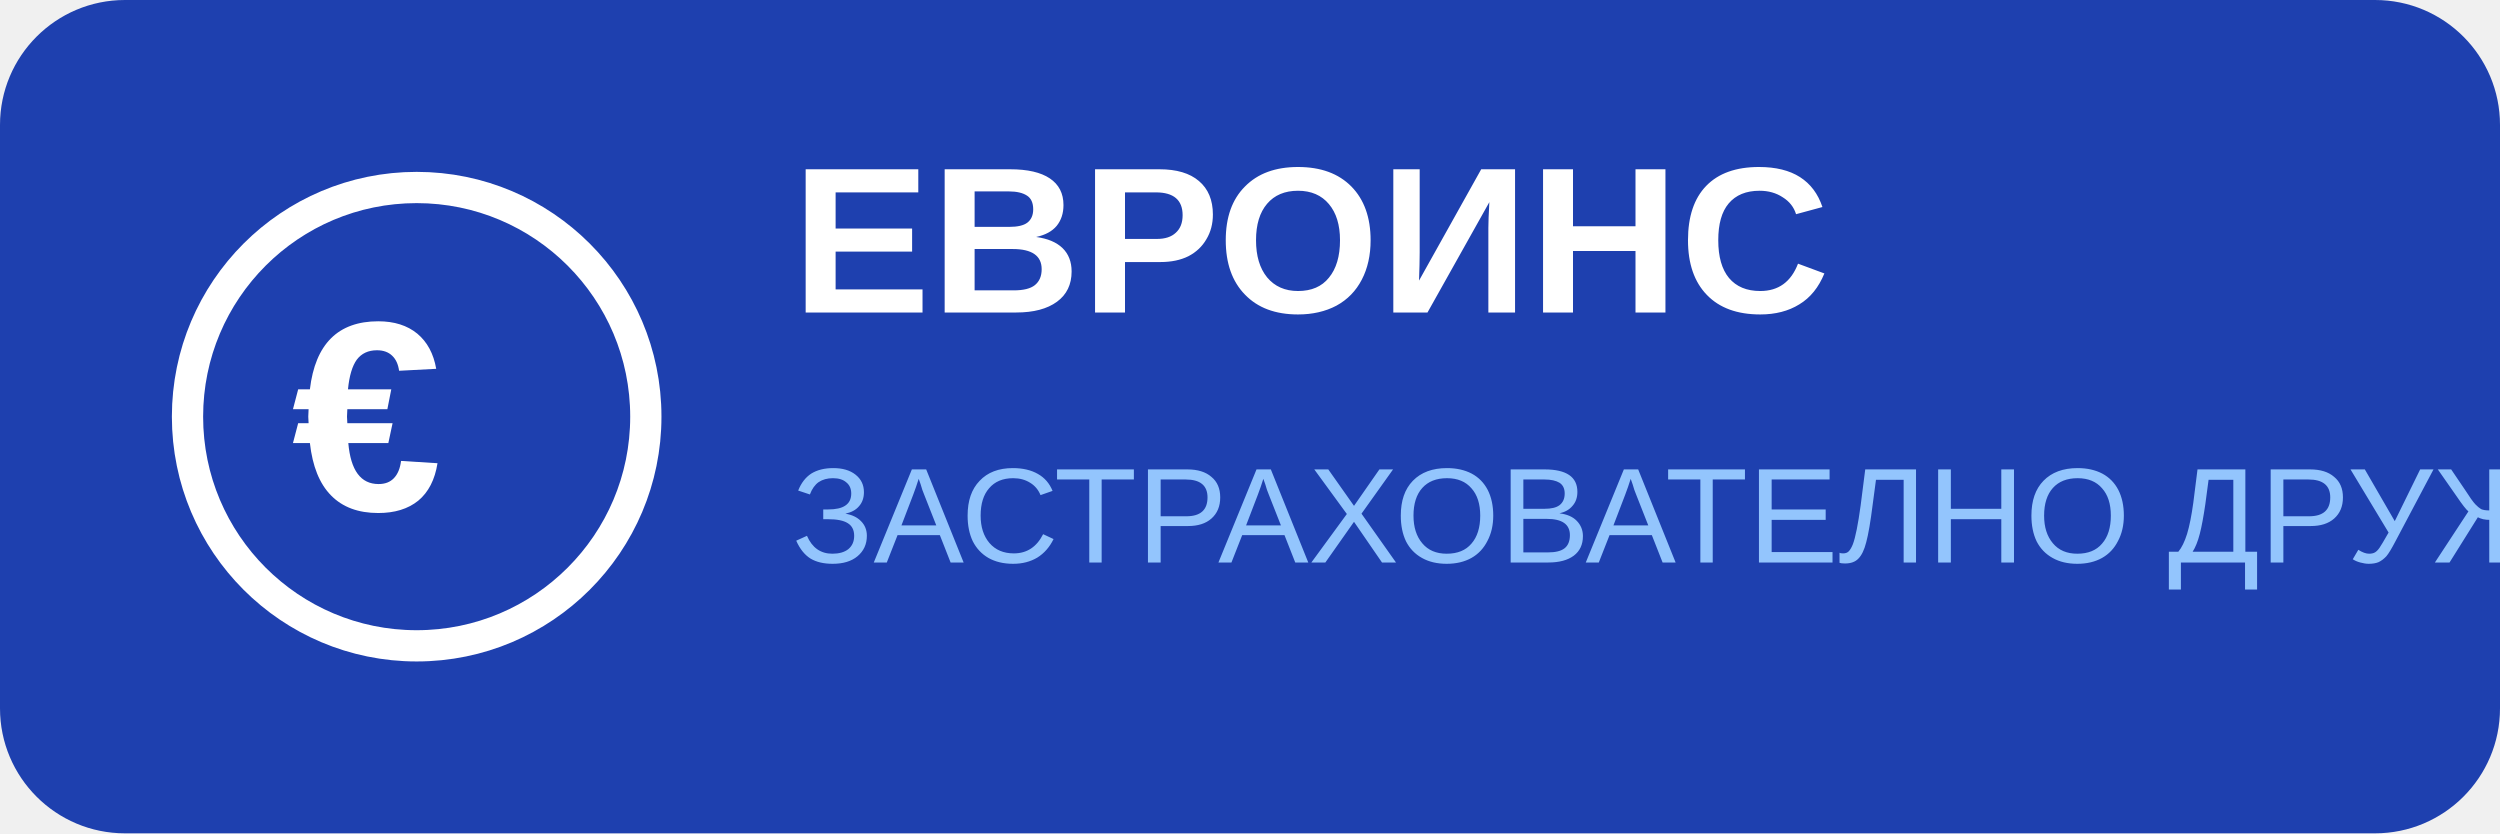
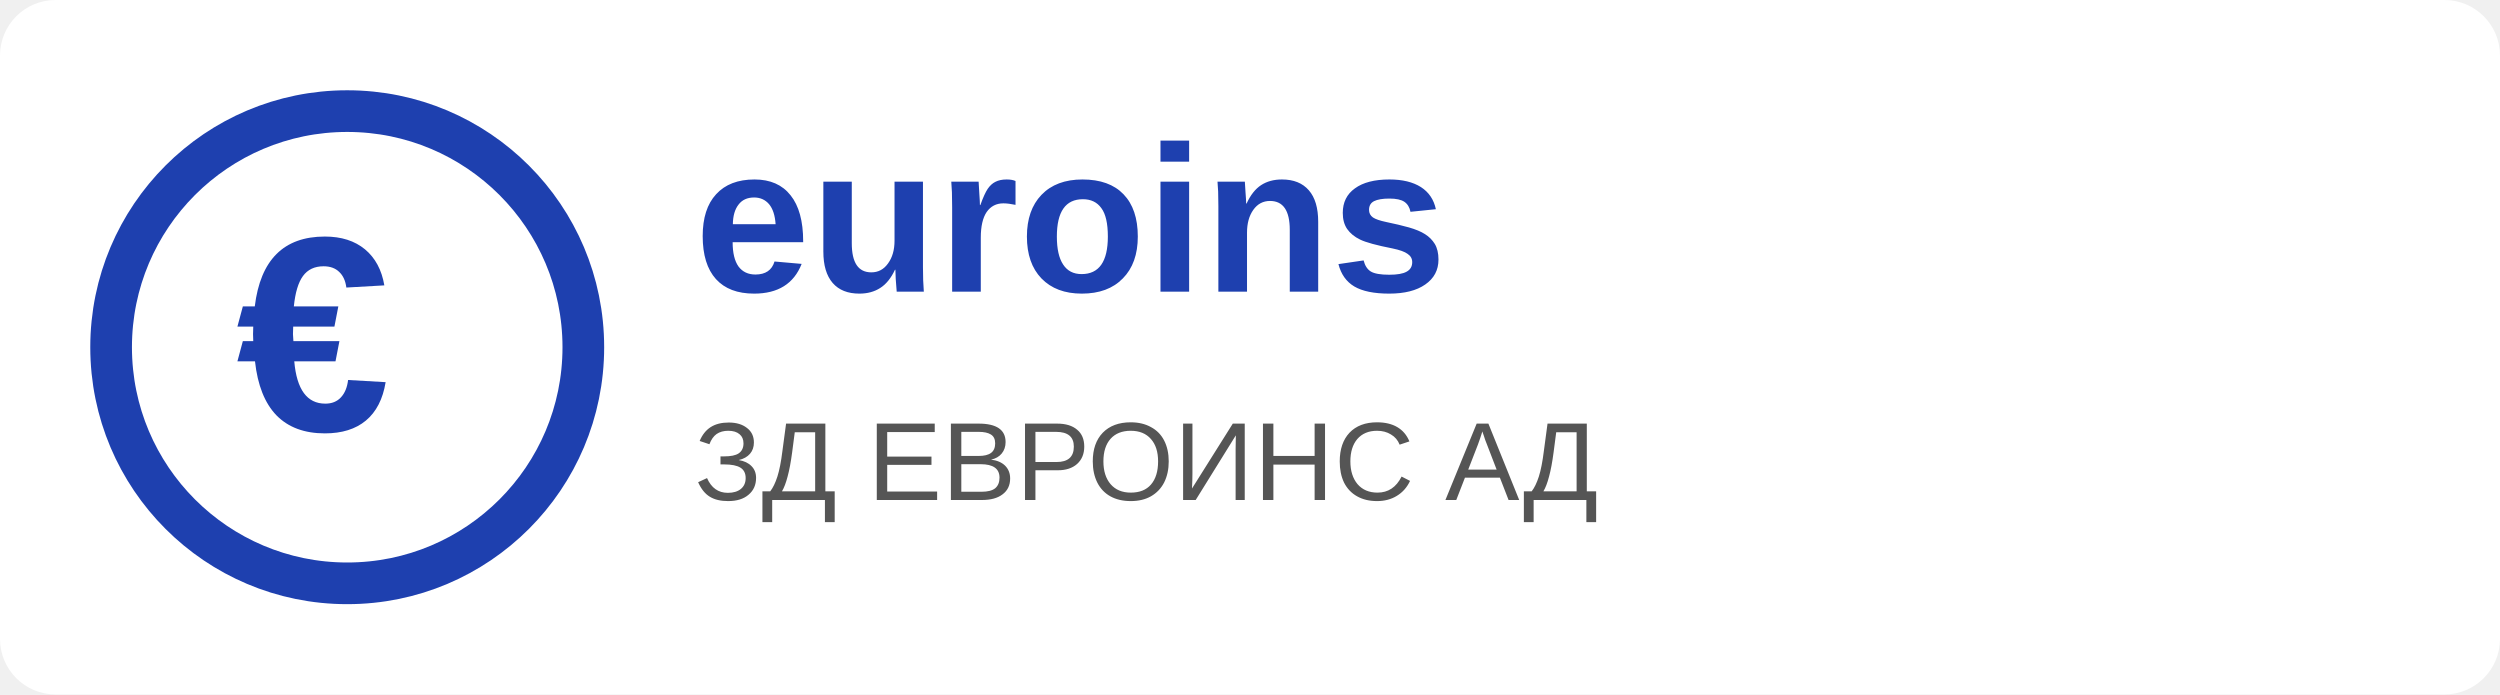
- <svg xmlns="http://www.w3.org/2000/svg" viewBox="0 0 120 40">
-   <rect width="120" height="40" rx="6" fill="#1E40AF" />
-   <circle cx="20" cy="20" r="11" fill="none" stroke="white" stroke-width="1.5" />
-   <text x="14" y="24.5" font-family="Arial, sans-serif" font-size="13" font-weight="900" fill="white">€</text>
-   <text x="38" y="15" font-family="Arial, sans-serif" font-size="10" font-weight="700" fill="white">ЕВРОИНС</text>
-   <text x="38" y="27" font-family="Arial, sans-serif" font-size="6.5" fill="#93c5fd">ЗАСТРАХОВАТЕЛНО ДРУЖЕСТВО</text>
+ <svg xmlns="http://www.w3.org/2000/svg" viewBox="0 0 180 50">
+   <rect width="180" height="50" rx="4" fill="white" />
+   <circle cx="25" cy="25" r="17" fill="none" stroke="#1E40AF" stroke-width="3" />
+   <text x="17" y="31" font-family="Arial,sans-serif" font-size="20" font-weight="700" fill="#1E40AF">€</text>
+   <text x="50" y="21" font-family="Arial,sans-serif" font-size="15" font-weight="700" fill="#1E40AF">euroins</text>
+   <text x="50" y="36" font-family="Arial,sans-serif" font-size="8" fill="#555">ЗД ЕВРОИНС АД</text>
</svg>
